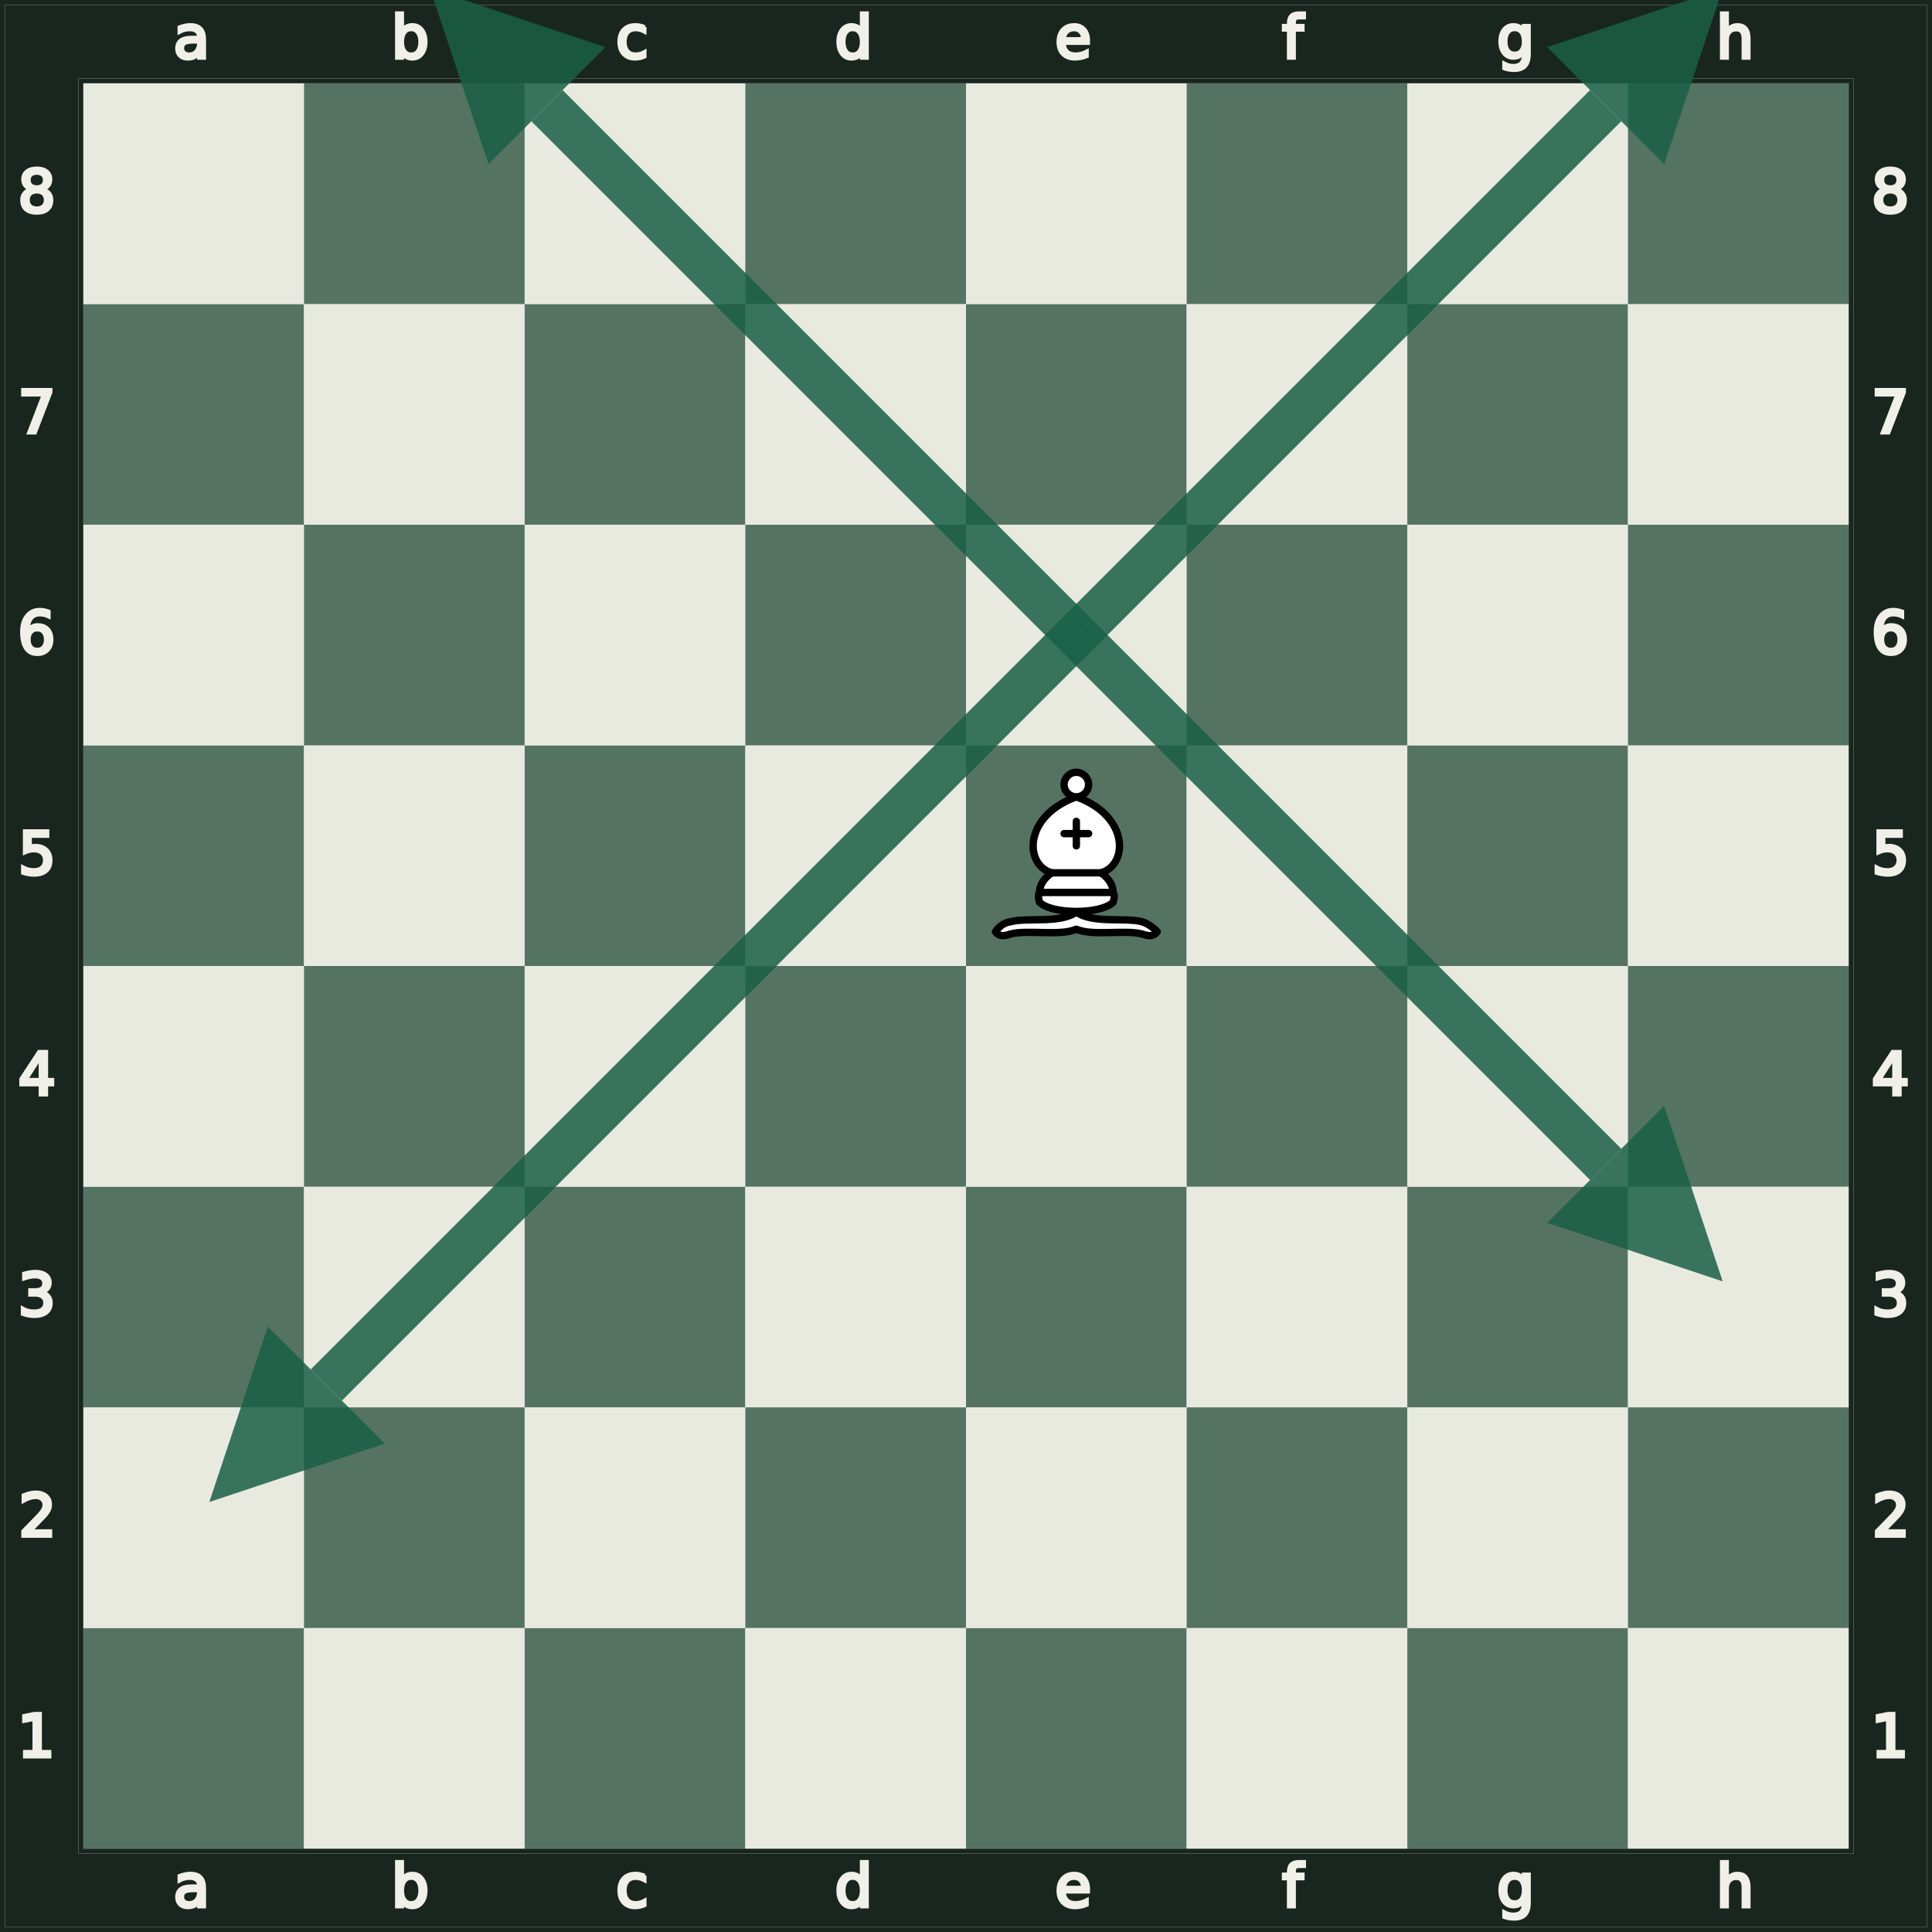
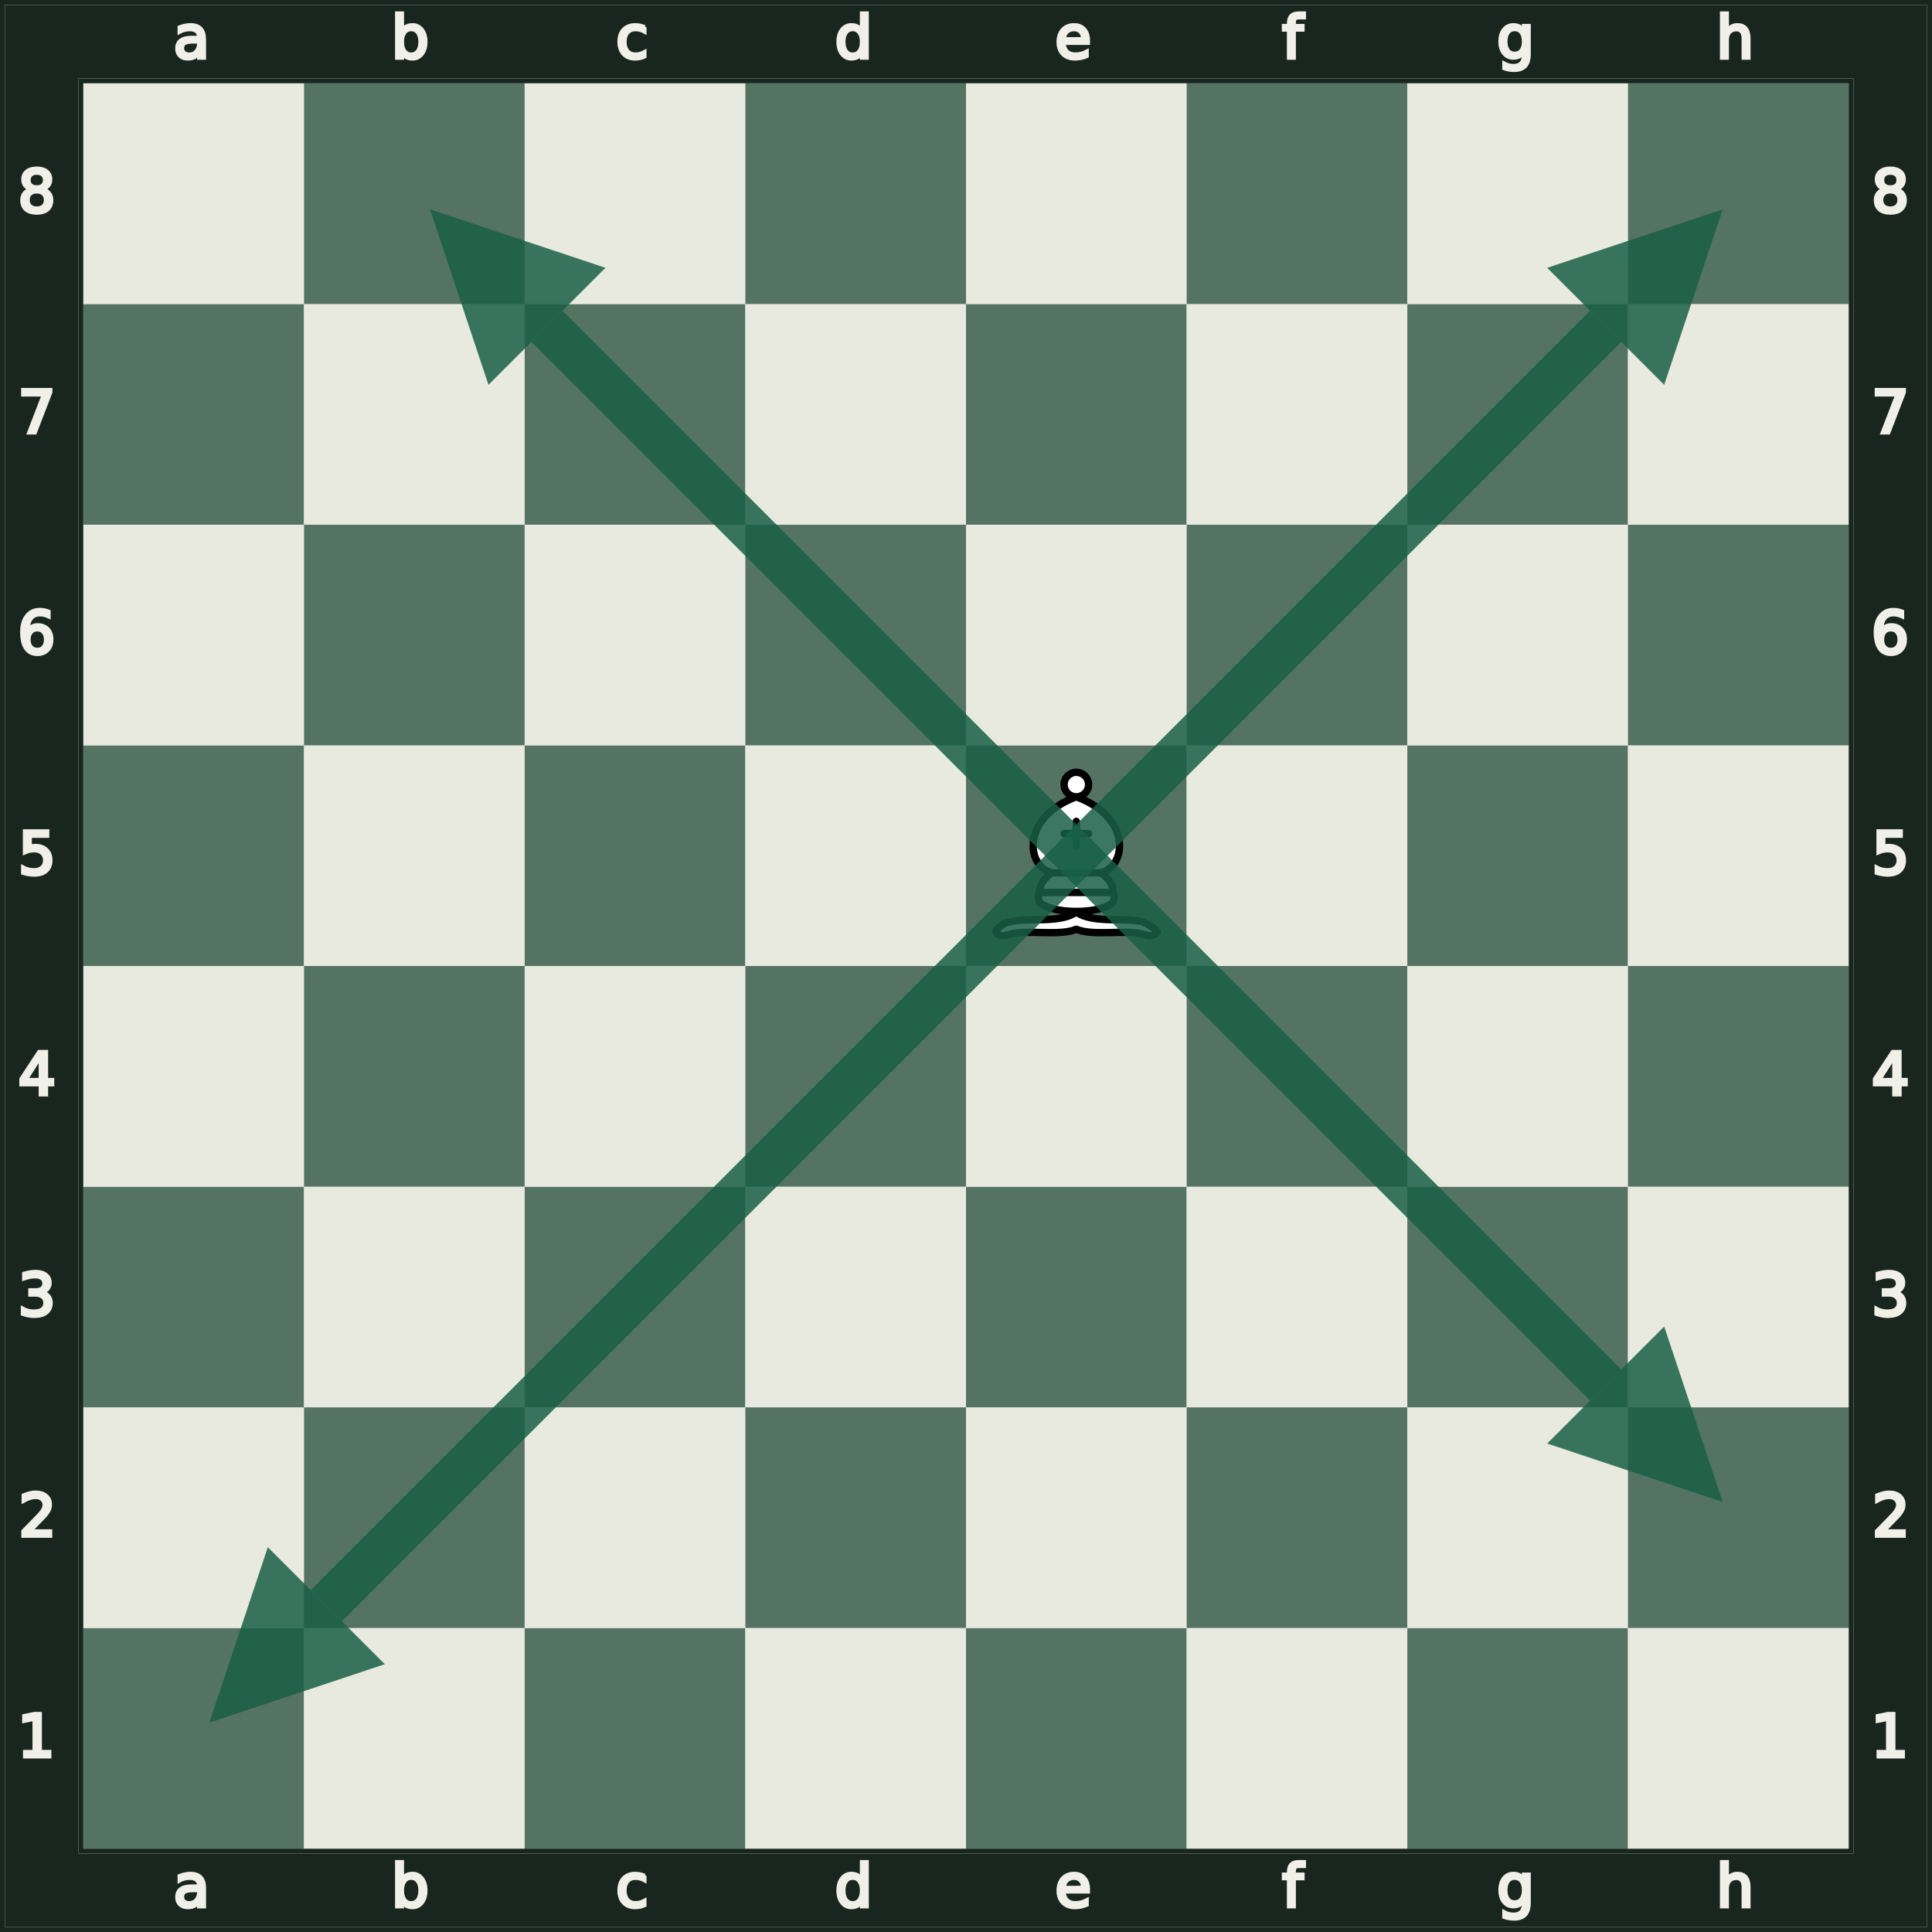
<svg xmlns="http://www.w3.org/2000/svg" xmlns:xlink="http://www.w3.org/1999/xlink" viewBox="0 0 394 394">
  <style>.piece { filter: drop-shadow(0 1px 0 rgba(255,255,255,.18)); }</style>
  <defs>
    <g id="white-bishop" class="white bishop" fill="none" fill-rule="evenodd" stroke="#000" stroke-width="1.5" stroke-linecap="round" stroke-linejoin="round">
      <g fill="#fff" stroke-linecap="butt">
        <path d="M9 36c3.39-.97 10.11.43 13.5-2 3.39 2.43 10.11 1.03 13.5 2 0 0 1.65.54 3 2-.68.97-1.65.99-3 .5-3.39-.97-10.11.46-13.5-1-3.39 1.46-10.11.03-13.5 1-1.354.49-2.323.47-3-.5 1.354-1.94 3-2 3-2zM15 32c2.5 2.5 12.5 2.5 15 0 .5-1.5 0-2 0-2 0-2.5-2.5-4-2.5-4 5.5-1.5 6-11.5-5-15.5-11 4-10.5 14-5 15.5 0 0-2.5 1.5-2.5 4 0 0-.5.5 0 2zM25 8a2.5 2.5 0 1 1-5 0 2.5 2.5 0 1 1 5 0z" />
      </g>
      <path d="M17.5 26h10M15 30h15m-7.5-14.5v5M20 18h5" stroke-linejoin="miter" />
    </g>
  </defs>
  <rect x="0.5" y="0.5" width="393" height="393" fill="none" stroke="#18261f" stroke-width="1" />
  <rect x="8.5" y="8.5" width="377" height="377" fill="none" stroke="#18261f" stroke-width="15" />
  <rect x="16.5" y="16.5" width="361" height="361" fill="none" stroke="#18261f" stroke-width="1" />
  <g transform="translate(22, 1) scale(0.75, 0.75)" fill="#f1f0e8" stroke="#f1f0e8">
    <path d="M23.328 10.016q-1.742 0-2.414.398-.672.398-.672 1.36 0 .765.5 1.218.508.445 1.375.445 1.196 0 1.914-.843.727-.852.727-2.258v-.32zm2.867-.594v4.992h-1.437v-1.328q-.492.797-1.227 1.18-.734.375-1.797.375-1.343 0-2.14-.75-.79-.758-.79-2.024 0-1.476.985-2.226.992-.75 2.953-.75h2.016V8.75q0-.992-.656-1.531-.649-.547-1.829-.547-.75 0-1.46.18-.711.18-1.368.539V6.062q.79-.304 1.532-.453.742-.156 1.445-.156 1.898 0 2.836.984.937.985.937 2.985z" />
  </g>
  <g transform="translate(22, 378) scale(0.75, 0.75)" fill="#f1f0e8" stroke="#f1f0e8">
    <path d="M23.328 10.016q-1.742 0-2.414.398-.672.398-.672 1.36 0 .765.5 1.218.508.445 1.375.445 1.196 0 1.914-.843.727-.852.727-2.258v-.32zm2.867-.594v4.992h-1.437v-1.328q-.492.797-1.227 1.18-.734.375-1.797.375-1.343 0-2.14-.75-.79-.758-.79-2.024 0-1.476.985-2.226.992-.75 2.953-.75h2.016V8.75q0-.992-.656-1.531-.649-.547-1.829-.547-.75 0-1.46.18-.711.18-1.368.539V6.062q.79-.304 1.532-.453.742-.156 1.445-.156 1.898 0 2.836.984.937.985.937 2.985z" />
  </g>
  <g transform="translate(67, 1) scale(0.75, 0.75)" fill="#f1f0e8" stroke="#f1f0e8">
    <path d="M24.922 10.047q0-1.586-.656-2.485-.649-.906-1.79-.906-1.14 0-1.796.906-.649.899-.649 2.485 0 1.586.649 2.492.656.898 1.797.898 1.14 0 1.789-.898.656-.906.656-2.492zm-4.89-3.055q.452-.781 1.14-1.156.695-.383 1.656-.383 1.594 0 2.586 1.266 1 1.265 1 3.328 0 2.062-1 3.328-.992 1.266-2.586 1.266-.96 0-1.656-.375-.688-.383-1.14-1.164v1.312h-1.446V2.258h1.445z" />
  </g>
  <g transform="translate(67, 378) scale(0.75, 0.75)" fill="#f1f0e8" stroke="#f1f0e8">
    <path d="M24.922 10.047q0-1.586-.656-2.485-.649-.906-1.79-.906-1.14 0-1.796.906-.649.899-.649 2.485 0 1.586.649 2.492.656.898 1.797.898 1.14 0 1.789-.898.656-.906.656-2.492zm-4.89-3.055q.452-.781 1.14-1.156.695-.383 1.656-.383 1.594 0 2.586 1.266 1 1.265 1 3.328 0 2.062-1 3.328-.992 1.266-2.586 1.266-.96 0-1.656-.375-.688-.383-1.14-1.164v1.312h-1.446V2.258h1.445z" />
  </g>
  <g transform="translate(112, 1) scale(0.75, 0.75)" fill="#f1f0e8" stroke="#f1f0e8">
    <path d="M25.96 6v1.344q-.608-.336-1.226-.5-.609-.172-1.234-.172-1.398 0-2.172.89-.773.883-.773 2.485 0 1.601.773 2.492.774.883 2.172.883.625 0 1.234-.164.618-.172 1.227-.508v1.328q-.602.281-1.25.422-.64.14-1.367.14-1.977 0-3.14-1.242-1.165-1.242-1.165-3.351 0-2.14 1.172-3.367 1.18-1.227 3.227-1.227.664 0 1.296.14.633.134 1.227.407z" />
  </g>
  <g transform="translate(112, 378) scale(0.75, 0.75)" fill="#f1f0e8" stroke="#f1f0e8">
    <path d="M25.96 6v1.344q-.608-.336-1.226-.5-.609-.172-1.234-.172-1.398 0-2.172.89-.773.883-.773 2.485 0 1.601.773 2.492.774.883 2.172.883.625 0 1.234-.164.618-.172 1.227-.508v1.328q-.602.281-1.25.422-.64.14-1.367.14-1.977 0-3.14-1.242-1.165-1.242-1.165-3.351 0-2.14 1.172-3.367 1.18-1.227 3.227-1.227.664 0 1.296.14.633.134 1.227.407z" />
  </g>
  <g transform="translate(157, 1) scale(0.75, 0.75)" fill="#f1f0e8" stroke="#f1f0e8">
    <path d="M24.973 6.992V2.258h1.437v12.156h-1.437v-1.312q-.453.78-1.149 1.164-.687.375-1.656.375-1.586 0-2.586-1.266-.992-1.266-.992-3.328 0-2.063.992-3.328 1-1.266 2.586-1.266.969 0 1.656.383.696.375 1.149 1.156zm-4.899 3.055q0 1.586.649 2.492.656.898 1.797.898 1.14 0 1.796-.898.657-.906.657-2.492 0-1.586-.657-2.485-.656-.906-1.796-.906-1.141 0-1.797.906-.649.899-.649 2.485z" />
  </g>
  <g transform="translate(157, 378) scale(0.75, 0.75)" fill="#f1f0e8" stroke="#f1f0e8">
    <path d="M24.973 6.992V2.258h1.437v12.156h-1.437v-1.312q-.453.78-1.149 1.164-.687.375-1.656.375-1.586 0-2.586-1.266-.992-1.266-.992-3.328 0-2.063.992-3.328 1-1.266 2.586-1.266.969 0 1.656.383.696.375 1.149 1.156zm-4.899 3.055q0 1.586.649 2.492.656.898 1.797.898 1.14 0 1.796-.898.657-.906.657-2.492 0-1.586-.657-2.485-.656-.906-1.796-.906-1.141 0-1.797.906-.649.899-.649 2.485z" />
  </g>
  <g transform="translate(202, 1) scale(0.75, 0.75)" fill="#f1f0e8" stroke="#f1f0e8">
    <path d="M26.555 9.68v.703h-6.61q.094 1.484.89 2.265.806.774 2.235.774.828 0 1.602-.203.781-.203 1.547-.61v1.36q-.774.328-1.586.5-.813.172-1.649.172-2.093 0-3.32-1.22-1.219-1.218-1.219-3.296 0-2.148 1.157-3.406 1.164-1.266 3.132-1.266 1.766 0 2.79 1.14 1.03 1.134 1.03 3.087zm-1.438-.422q-.015-1.18-.664-1.883-.64-.703-1.703-.703-1.203 0-1.93.68-.718.68-.828 1.914z" />
  </g>
  <g transform="translate(202, 378) scale(0.75, 0.75)" fill="#f1f0e8" stroke="#f1f0e8">
    <path d="M26.555 9.68v.703h-6.61q.094 1.484.89 2.265.806.774 2.235.774.828 0 1.602-.203.781-.203 1.547-.61v1.36q-.774.328-1.586.5-.813.172-1.649.172-2.093 0-3.32-1.22-1.219-1.218-1.219-3.296 0-2.148 1.157-3.406 1.164-1.266 3.132-1.266 1.766 0 2.79 1.14 1.03 1.134 1.03 3.087zm-1.438-.422q-.015-1.18-.664-1.883-.64-.703-1.703-.703-1.203 0-1.93.68-.718.68-.828 1.914z" />
  </g>
  <g transform="translate(247, 1) scale(0.75, 0.75)" fill="#f1f0e8" stroke="#f1f0e8">
    <path d="M25.285 2.258v1.195H23.91q-.773 0-1.078.313-.297.312-.297 1.125v.773h2.367v1.117h-2.367v7.633H21.09V6.781h-1.375V5.664h1.375v-.61q0-1.46.68-2.124.68-.672 2.156-.672z" />
  </g>
  <g transform="translate(247, 378) scale(0.75, 0.75)" fill="#f1f0e8" stroke="#f1f0e8">
    <path d="M25.285 2.258v1.195H23.91q-.773 0-1.078.313-.297.312-.297 1.125v.773h2.367v1.117h-2.367v7.633H21.09V6.781h-1.375V5.664h1.375v-.61q0-1.46.68-2.124.68-.672 2.156-.672z" />
  </g>
  <g transform="translate(292, 1) scale(0.75, 0.75)" fill="#f1f0e8" stroke="#f1f0e8">
    <path d="M24.973 9.937q0-1.562-.649-2.421-.64-.86-1.804-.86-1.157 0-1.805.86-.64.859-.64 2.421 0 1.555.64 2.415.648.859 1.805.859 1.164 0 1.804-.86.649-.859.649-2.414zm1.437 3.391q0 2.234-.992 3.32-.992 1.094-3.04 1.094-.757 0-1.429-.117-.672-.11-1.304-.344v-1.398q.632.344 1.25.508.617.164 1.257.164 1.414 0 2.118-.743.703-.734.703-2.226v-.711q-.446.773-1.141 1.156-.695.383-1.664.383-1.61 0-2.594-1.227-.984-1.226-.984-3.25 0-2.03.984-3.257.985-1.227 2.594-1.227.969 0 1.664.383t1.14 1.156V5.664h1.438z" />
  </g>
  <g transform="translate(292, 378) scale(0.75, 0.75)" fill="#f1f0e8" stroke="#f1f0e8">
    <path d="M24.973 9.937q0-1.562-.649-2.421-.64-.86-1.804-.86-1.157 0-1.805.86-.64.859-.64 2.421 0 1.555.64 2.415.648.859 1.805.859 1.164 0 1.804-.86.649-.859.649-2.414zm1.437 3.391q0 2.234-.992 3.32-.992 1.094-3.04 1.094-.757 0-1.429-.117-.672-.11-1.304-.344v-1.398q.632.344 1.25.508.617.164 1.257.164 1.414 0 2.118-.743.703-.734.703-2.226v-.711q-.446.773-1.141 1.156-.695.383-1.664.383-1.61 0-2.594-1.227-.984-1.226-.984-3.25 0-2.03.984-3.257.985-1.227 2.594-1.227.969 0 1.664.383t1.14 1.156V5.664h1.438z" />
  </g>
  <g transform="translate(337, 1) scale(0.75, 0.75)" fill="#f1f0e8" stroke="#f1f0e8">
    <path d="M26.164 9.133v5.281h-1.437V9.18q0-1.243-.485-1.86-.484-.617-1.453-.617-1.164 0-1.836.742-.672.742-.672 2.024v4.945h-1.445V2.258h1.445v4.765q.516-.789 1.211-1.18.703-.39 1.617-.39 1.508 0 2.282.938.773.93.773 2.742z" />
  </g>
  <g transform="translate(337, 378) scale(0.75, 0.75)" fill="#f1f0e8" stroke="#f1f0e8">
    <path d="M26.164 9.133v5.281h-1.437V9.18q0-1.243-.485-1.86-.484-.617-1.453-.617-1.164 0-1.836.742-.672.742-.672 2.024v4.945h-1.445V2.258h1.445v4.765q.516-.789 1.211-1.18.703-.39 1.617-.39 1.508 0 2.282.938.773.93.773 2.742z" />
  </g>
  <g transform="translate(0, 337) scale(0.75, 0.75)" fill="#f1f0e8" stroke="#f1f0e8">
    <path d="M6.754 26.996h2.578v-8.898l-2.805.562v-1.437l2.79-.563h1.578v10.336h2.578v1.328h-6.72z" />
  </g>
  <g transform="translate(378, 337) scale(0.75, 0.75)" fill="#f1f0e8" stroke="#f1f0e8">
    <path d="M6.754 26.996h2.578v-8.898l-2.805.562v-1.437l2.79-.563h1.578v10.336h2.578v1.328h-6.72z" />
  </g>
  <g transform="translate(0, 292) scale(0.75, 0.75)" fill="#f1f0e8" stroke="#f1f0e8">
    <path d="M8.195 26.996h5.508v1.328H6.297v-1.328q.898-.93 2.445-2.492 1.555-1.57 1.953-2.024.758-.851 1.055-1.437.305-.594.305-1.164 0-.93-.657-1.516-.648-.586-1.695-.586-.742 0-1.57.258-.82.258-1.758.781v-1.593q.953-.383 1.781-.578.828-.196 1.516-.196 1.812 0 2.89.906 1.079.907 1.079 2.422 0 .72-.274 1.368-.265.64-.976 1.515-.196.227-1.243 1.313-1.046 1.078-2.953 3.023z" />
  </g>
  <g transform="translate(378, 292) scale(0.75, 0.75)" fill="#f1f0e8" stroke="#f1f0e8">
    <path d="M8.195 26.996h5.508v1.328H6.297v-1.328q.898-.93 2.445-2.492 1.555-1.57 1.953-2.024.758-.851 1.055-1.437.305-.594.305-1.164 0-.93-.657-1.516-.648-.586-1.695-.586-.742 0-1.57.258-.82.258-1.758.781v-1.593q.953-.383 1.781-.578.828-.196 1.516-.196 1.812 0 2.89.906 1.079.907 1.079 2.422 0 .72-.274 1.368-.265.64-.976 1.515-.196.227-1.243 1.313-1.046 1.078-2.953 3.023z" />
  </g>
  <g transform="translate(0, 247) scale(0.75, 0.75)" fill="#f1f0e8" stroke="#f1f0e8">
    <path d="M11.434 22.035q1.132.242 1.765 1.008.64.766.64 1.89 0 1.727-1.187 2.672-1.187.946-3.375.946-.734 0-1.515-.149-.774-.14-1.602-.43V26.45q.656.383 1.438.578.78.196 1.632.196 1.485 0 2.258-.586.782-.586.782-1.703 0-1.032-.727-1.61-.719-.586-2.008-.586h-1.36v-1.297h1.423q1.164 0 1.78-.46.618-.47.618-1.344 0-.899-.64-1.375-.633-.485-1.82-.485-.65 0-1.391.141-.743.14-1.633.437V16.95q.898-.25 1.68-.375.788-.125 1.484-.125 1.797 0 2.844.82 1.046.813 1.046 2.204 0 .968-.554 1.64-.555.664-1.578.922z" />
  </g>
  <g transform="translate(378, 247) scale(0.75, 0.75)" fill="#f1f0e8" stroke="#f1f0e8">
    <path d="M11.434 22.035q1.132.242 1.765 1.008.64.766.64 1.89 0 1.727-1.187 2.672-1.187.946-3.375.946-.734 0-1.515-.149-.774-.14-1.602-.43V26.45q.656.383 1.438.578.78.196 1.632.196 1.485 0 2.258-.586.782-.586.782-1.703 0-1.032-.727-1.61-.719-.586-2.008-.586h-1.36v-1.297h1.423q1.164 0 1.78-.46.618-.47.618-1.344 0-.899-.64-1.375-.633-.485-1.82-.485-.65 0-1.391.141-.743.14-1.633.437V16.95q.898-.25 1.68-.375.788-.125 1.484-.125 1.797 0 2.844.82 1.046.813 1.046 2.204 0 .968-.554 1.64-.555.664-1.578.922z" />
  </g>
  <g transform="translate(0, 202) scale(0.75, 0.75)" fill="#f1f0e8" stroke="#f1f0e8">
    <path d="M11.016 18.035L7.03 24.262h3.985zm-.414-1.375h1.984v7.602h1.664v1.312h-1.664v2.75h-1.57v-2.75H5.75v-1.523z" />
  </g>
  <g transform="translate(378, 202) scale(0.75, 0.75)" fill="#f1f0e8" stroke="#f1f0e8">
    <path d="M11.016 18.035L7.03 24.262h3.985zm-.414-1.375h1.984v7.602h1.664v1.312h-1.664v2.75h-1.57v-2.75H5.75v-1.523z" />
  </g>
  <g transform="translate(0, 157) scale(0.75, 0.75)" fill="#f1f0e8" stroke="#f1f0e8">
    <path d="M6.719 16.66h6.195v1.328h-4.75v2.86q.344-.118.688-.172.343-.063.687-.063 1.953 0 3.094 1.07 1.14 1.07 1.14 2.899 0 1.883-1.171 2.93-1.172 1.039-3.305 1.039-.735 0-1.5-.125-.758-.125-1.57-.375v-1.586q.703.383 1.453.57.75.188 1.586.188 1.351 0 2.14-.711.79-.711.79-1.93 0-1.219-.79-1.93-.789-.71-2.14-.71-.633 0-1.266.14-.625.14-1.281.438z" />
  </g>
  <g transform="translate(378, 157) scale(0.75, 0.75)" fill="#f1f0e8" stroke="#f1f0e8">
    <path d="M6.719 16.66h6.195v1.328h-4.75v2.86q.344-.118.688-.172.343-.063.687-.063 1.953 0 3.094 1.07 1.14 1.07 1.14 2.899 0 1.883-1.171 2.93-1.172 1.039-3.305 1.039-.735 0-1.5-.125-.758-.125-1.57-.375v-1.586q.703.383 1.453.57.75.188 1.586.188 1.351 0 2.14-.711.79-.711.79-1.93 0-1.219-.79-1.93-.789-.71-2.14-.71-.633 0-1.266.14-.625.14-1.281.438z" />
  </g>
  <g transform="translate(0, 112) scale(0.75, 0.75)" fill="#f1f0e8" stroke="#f1f0e8">
    <path d="M10.137 21.863q-1.063 0-1.688.727-.617.726-.617 1.992 0 1.258.617 1.992.625.727 1.688.727 1.062 0 1.68-.727.624-.734.624-1.992 0-1.266-.625-1.992-.617-.727-1.68-.727zm3.133-4.945v1.437q-.594-.28-1.204-.43-.601-.148-1.195-.148-1.562 0-2.39 1.055-.82 1.055-.938 3.188.46-.68 1.156-1.04.696-.367 1.531-.367 1.758 0 2.774 1.07 1.023 1.063 1.023 2.899 0 1.797-1.062 2.883-1.063 1.086-2.828 1.086-2.024 0-3.094-1.547-1.07-1.555-1.07-4.5 0-2.766 1.312-4.406 1.313-1.649 3.524-1.649.593 0 1.195.117.61.118 1.266.352z" />
  </g>
  <g transform="translate(378, 112) scale(0.75, 0.75)" fill="#f1f0e8" stroke="#f1f0e8">
    <path d="M10.137 21.863q-1.063 0-1.688.727-.617.726-.617 1.992 0 1.258.617 1.992.625.727 1.688.727 1.062 0 1.68-.727.624-.734.624-1.992 0-1.266-.625-1.992-.617-.727-1.68-.727zm3.133-4.945v1.437q-.594-.28-1.204-.43-.601-.148-1.195-.148-1.562 0-2.39 1.055-.82 1.055-.938 3.188.46-.68 1.156-1.04.696-.367 1.531-.367 1.758 0 2.774 1.07 1.023 1.063 1.023 2.899 0 1.797-1.062 2.883-1.063 1.086-2.828 1.086-2.024 0-3.094-1.547-1.07-1.555-1.07-4.5 0-2.766 1.312-4.406 1.313-1.649 3.524-1.649.593 0 1.195.117.61.118 1.266.352z" />
  </g>
  <g transform="translate(0, 67) scale(0.75, 0.75)" fill="#f1f0e8" stroke="#f1f0e8">
    <path d="M6.25 16.66h7.5v.672L9.516 28.324H7.867l3.985-10.336H6.25z" />
  </g>
  <g transform="translate(378, 67) scale(0.75, 0.75)" fill="#f1f0e8" stroke="#f1f0e8">
    <path d="M6.25 16.66h7.5v.672L9.516 28.324H7.867l3.985-10.336H6.25z" />
  </g>
  <g transform="translate(0, 22) scale(0.75, 0.75)" fill="#f1f0e8" stroke="#f1f0e8">
    <path d="M10 22.785q-1.125 0-1.773.602-.641.601-.641 1.656t.64 1.656q.649.602 1.774.602t1.773-.602q.649-.61.649-1.656 0-1.055-.649-1.656-.64-.602-1.773-.602zm-1.578-.672q-1.016-.25-1.586-.945-.563-.695-.563-1.695 0-1.399.993-2.211 1-.813 2.734-.813 1.742 0 2.734.813.993.812.993 2.21 0 1-.57 1.696-.563.695-1.571.945 1.14.266 1.773 1.04.641.773.641 1.89 0 1.695-1.04 2.602-1.03.906-2.96.906t-2.969-.906Q6 26.738 6 25.043q0-1.117.64-1.89.641-.774 1.782-1.04zm-.578-2.492q0 .906.562 1.414.57.508 1.594.508 1.016 0 1.586-.508.578-.508.578-1.414 0-.906-.578-1.414-.57-.508-1.586-.508-1.023 0-1.594.508-.562.508-.562 1.414z" />
  </g>
  <g transform="translate(378, 22) scale(0.75, 0.75)" fill="#f1f0e8" stroke="#f1f0e8">
    <path d="M10 22.785q-1.125 0-1.773.602-.641.601-.641 1.656t.64 1.656q.649.602 1.774.602t1.773-.602q.649-.61.649-1.656 0-1.055-.649-1.656-.64-.602-1.773-.602zm-1.578-.672q-1.016-.25-1.586-.945-.563-.695-.563-1.695 0-1.399.993-2.211 1-.813 2.734-.813 1.742 0 2.734.813.993.812.993 2.21 0 1-.57 1.696-.563.695-1.571.945 1.14.266 1.773 1.04.641.773.641 1.89 0 1.695-1.04 2.602-1.03.906-2.96.906t-2.969-.906Q6 26.738 6 25.043q0-1.117.64-1.89.641-.774 1.782-1.04zm-.578-2.492q0 .906.562 1.414.57.508 1.594.508 1.016 0 1.586-.508.578-.508.578-1.414 0-.906-.578-1.414-.57-.508-1.586-.508-1.023 0-1.594.508-.562.508-.562 1.414z" />
  </g>
  <rect x="17" y="332" width="45" height="45" class="square dark a1" stroke="none" fill="#557363" />
  <rect x="62" y="332" width="45" height="45" class="square light b1" stroke="none" fill="#e9eadf" />
  <rect x="107" y="332" width="45" height="45" class="square dark c1" stroke="none" fill="#557363" />
  <rect x="152" y="332" width="45" height="45" class="square light d1" stroke="none" fill="#e9eadf" />
  <rect x="197" y="332" width="45" height="45" class="square dark e1" stroke="none" fill="#557363" />
  <rect x="242" y="332" width="45" height="45" class="square light f1" stroke="none" fill="#e9eadf" />
  <rect x="287" y="332" width="45" height="45" class="square dark g1" stroke="none" fill="#557363" />
  <rect x="332" y="332" width="45" height="45" class="square light h1" stroke="none" fill="#e9eadf" />
  <rect x="17" y="287" width="45" height="45" class="square light a2" stroke="none" fill="#e9eadf" />
  <rect x="62" y="287" width="45" height="45" class="square dark b2" stroke="none" fill="#557363" />
  <rect x="107" y="287" width="45" height="45" class="square light c2" stroke="none" fill="#e9eadf" />
  <rect x="152" y="287" width="45" height="45" class="square dark d2" stroke="none" fill="#557363" />
  <rect x="197" y="287" width="45" height="45" class="square light e2" stroke="none" fill="#e9eadf" />
  <rect x="242" y="287" width="45" height="45" class="square dark f2" stroke="none" fill="#557363" />
  <rect x="287" y="287" width="45" height="45" class="square light g2" stroke="none" fill="#e9eadf" />
  <rect x="332" y="287" width="45" height="45" class="square dark h2" stroke="none" fill="#557363" />
  <rect x="17" y="242" width="45" height="45" class="square dark a3" stroke="none" fill="#557363" />
  <rect x="62" y="242" width="45" height="45" class="square light b3" stroke="none" fill="#e9eadf" />
  <rect x="107" y="242" width="45" height="45" class="square dark c3" stroke="none" fill="#557363" />
  <rect x="152" y="242" width="45" height="45" class="square light d3" stroke="none" fill="#e9eadf" />
  <rect x="197" y="242" width="45" height="45" class="square dark e3" stroke="none" fill="#557363" />
  <rect x="242" y="242" width="45" height="45" class="square light f3" stroke="none" fill="#e9eadf" />
  <rect x="287" y="242" width="45" height="45" class="square dark g3" stroke="none" fill="#557363" />
  <rect x="332" y="242" width="45" height="45" class="square light h3" stroke="none" fill="#e9eadf" />
  <rect x="17" y="197" width="45" height="45" class="square light a4" stroke="none" fill="#e9eadf" />
  <rect x="62" y="197" width="45" height="45" class="square dark b4" stroke="none" fill="#557363" />
  <rect x="107" y="197" width="45" height="45" class="square light c4" stroke="none" fill="#e9eadf" />
  <rect x="152" y="197" width="45" height="45" class="square dark d4" stroke="none" fill="#557363" />
  <rect x="197" y="197" width="45" height="45" class="square light e4" stroke="none" fill="#e9eadf" />
  <rect x="242" y="197" width="45" height="45" class="square dark f4" stroke="none" fill="#557363" />
  <rect x="287" y="197" width="45" height="45" class="square light g4" stroke="none" fill="#e9eadf" />
  <rect x="332" y="197" width="45" height="45" class="square dark h4" stroke="none" fill="#557363" />
  <rect x="17" y="152" width="45" height="45" class="square dark a5" stroke="none" fill="#557363" />
  <rect x="62" y="152" width="45" height="45" class="square light b5" stroke="none" fill="#e9eadf" />
  <rect x="107" y="152" width="45" height="45" class="square dark c5" stroke="none" fill="#557363" />
  <rect x="152" y="152" width="45" height="45" class="square light d5" stroke="none" fill="#e9eadf" />
  <rect x="197" y="152" width="45" height="45" class="square dark e5" stroke="none" fill="#557363" />
  <rect x="242" y="152" width="45" height="45" class="square light f5" stroke="none" fill="#e9eadf" />
  <rect x="287" y="152" width="45" height="45" class="square dark g5" stroke="none" fill="#557363" />
  <rect x="332" y="152" width="45" height="45" class="square light h5" stroke="none" fill="#e9eadf" />
  <rect x="17" y="107" width="45" height="45" class="square light a6" stroke="none" fill="#e9eadf" />
  <rect x="62" y="107" width="45" height="45" class="square dark b6" stroke="none" fill="#557363" />
  <rect x="107" y="107" width="45" height="45" class="square light c6" stroke="none" fill="#e9eadf" />
  <rect x="152" y="107" width="45" height="45" class="square dark d6" stroke="none" fill="#557363" />
  <rect x="197" y="107" width="45" height="45" class="square light e6" stroke="none" fill="#e9eadf" />
  <rect x="242" y="107" width="45" height="45" class="square dark f6" stroke="none" fill="#557363" />
  <rect x="287" y="107" width="45" height="45" class="square light g6" stroke="none" fill="#e9eadf" />
  <rect x="332" y="107" width="45" height="45" class="square dark h6" stroke="none" fill="#557363" />
  <rect x="17" y="62" width="45" height="45" class="square dark a7" stroke="none" fill="#557363" />
  <rect x="62" y="62" width="45" height="45" class="square light b7" stroke="none" fill="#e9eadf" />
  <rect x="107" y="62" width="45" height="45" class="square dark c7" stroke="none" fill="#557363" />
  <rect x="152" y="62" width="45" height="45" class="square light d7" stroke="none" fill="#e9eadf" />
  <rect x="197" y="62" width="45" height="45" class="square dark e7" stroke="none" fill="#557363" />
  <rect x="242" y="62" width="45" height="45" class="square light f7" stroke="none" fill="#e9eadf" />
  <rect x="287" y="62" width="45" height="45" class="square dark g7" stroke="none" fill="#557363" />
  <rect x="332" y="62" width="45" height="45" class="square light h7" stroke="none" fill="#e9eadf" />
  <rect x="17" y="17" width="45" height="45" class="square light a8" stroke="none" fill="#e9eadf" />
  <rect x="62" y="17" width="45" height="45" class="square dark b8" stroke="none" fill="#557363" />
  <rect x="107" y="17" width="45" height="45" class="square light c8" stroke="none" fill="#e9eadf" />
  <rect x="152" y="17" width="45" height="45" class="square dark d8" stroke="none" fill="#557363" />
  <rect x="197" y="17" width="45" height="45" class="square light e8" stroke="none" fill="#e9eadf" />
  <rect x="242" y="17" width="45" height="45" class="square dark f8" stroke="none" fill="#557363" />
  <rect x="287" y="17" width="45" height="45" class="square light g8" stroke="none" fill="#e9eadf" />
  <rect x="332" y="17" width="45" height="45" class="square dark h8" stroke="none" fill="#557363" />
  <use href="#white-bishop" xlink:href="#white-bishop" transform="translate(197, 152)" />
-   <line x1="219.5" y1="129.5" x2="327.453" y2="237.453" stroke="#195f47d9" stroke-width="9.0" stroke-linecap="butt" class="arrow" />
-   <polygon points="351.318,261.318 339.386,225.521 315.521,249.386" fill="#195f47d9" class="arrow" />
-   <line x1="219.5" y1="129.5" x2="327.453" y2="21.547" stroke="#195f47d9" stroke-width="9.0" stroke-linecap="butt" class="arrow" />
-   <polygon points="351.318,-2.318 315.521,9.614 339.386,33.479" fill="#195f47d9" class="arrow" />
-   <line x1="219.5" y1="129.5" x2="111.547" y2="21.547" stroke="#195f47d9" stroke-width="9.0" stroke-linecap="butt" class="arrow" />
-   <polygon points="87.682,-2.318 99.614,33.479 123.479,9.614" fill="#195f47d9" class="arrow" />
-   <line x1="219.5" y1="129.5" x2="66.547" y2="282.453" stroke="#195f47d9" stroke-width="9.0" stroke-linecap="butt" class="arrow" />
-   <polygon points="42.682,306.318 78.479,294.386 54.614,270.521" fill="#195f47d9" class="arrow" />
+   <line x1="219.5" y1="174.5" x2="327.453" y2="282.453" stroke="#195f47d9" stroke-width="9.0" stroke-linecap="butt" class="arrow" />
+   <polygon points="351.318,306.318 339.386,270.521 315.521,294.386" fill="#195f47d9" class="arrow" />
+   <line x1="219.5" y1="174.5" x2="327.453" y2="66.547" stroke="#195f47d9" stroke-width="9.0" stroke-linecap="butt" class="arrow" />
+   <polygon points="351.318,42.682 315.521,54.614 339.386,78.479" fill="#195f47d9" class="arrow" />
+   <line x1="219.5" y1="174.5" x2="111.547" y2="66.547" stroke="#195f47d9" stroke-width="9.0" stroke-linecap="butt" class="arrow" />
+   <polygon points="87.682,42.682 99.614,78.479 123.479,54.614" fill="#195f47d9" class="arrow" />
+   <line x1="219.5" y1="174.5" x2="66.547" y2="327.453" stroke="#195f47d9" stroke-width="9.0" stroke-linecap="butt" class="arrow" />
+   <polygon points="42.682,351.318 78.479,339.386 54.614,315.521" fill="#195f47d9" class="arrow" />
</svg>
